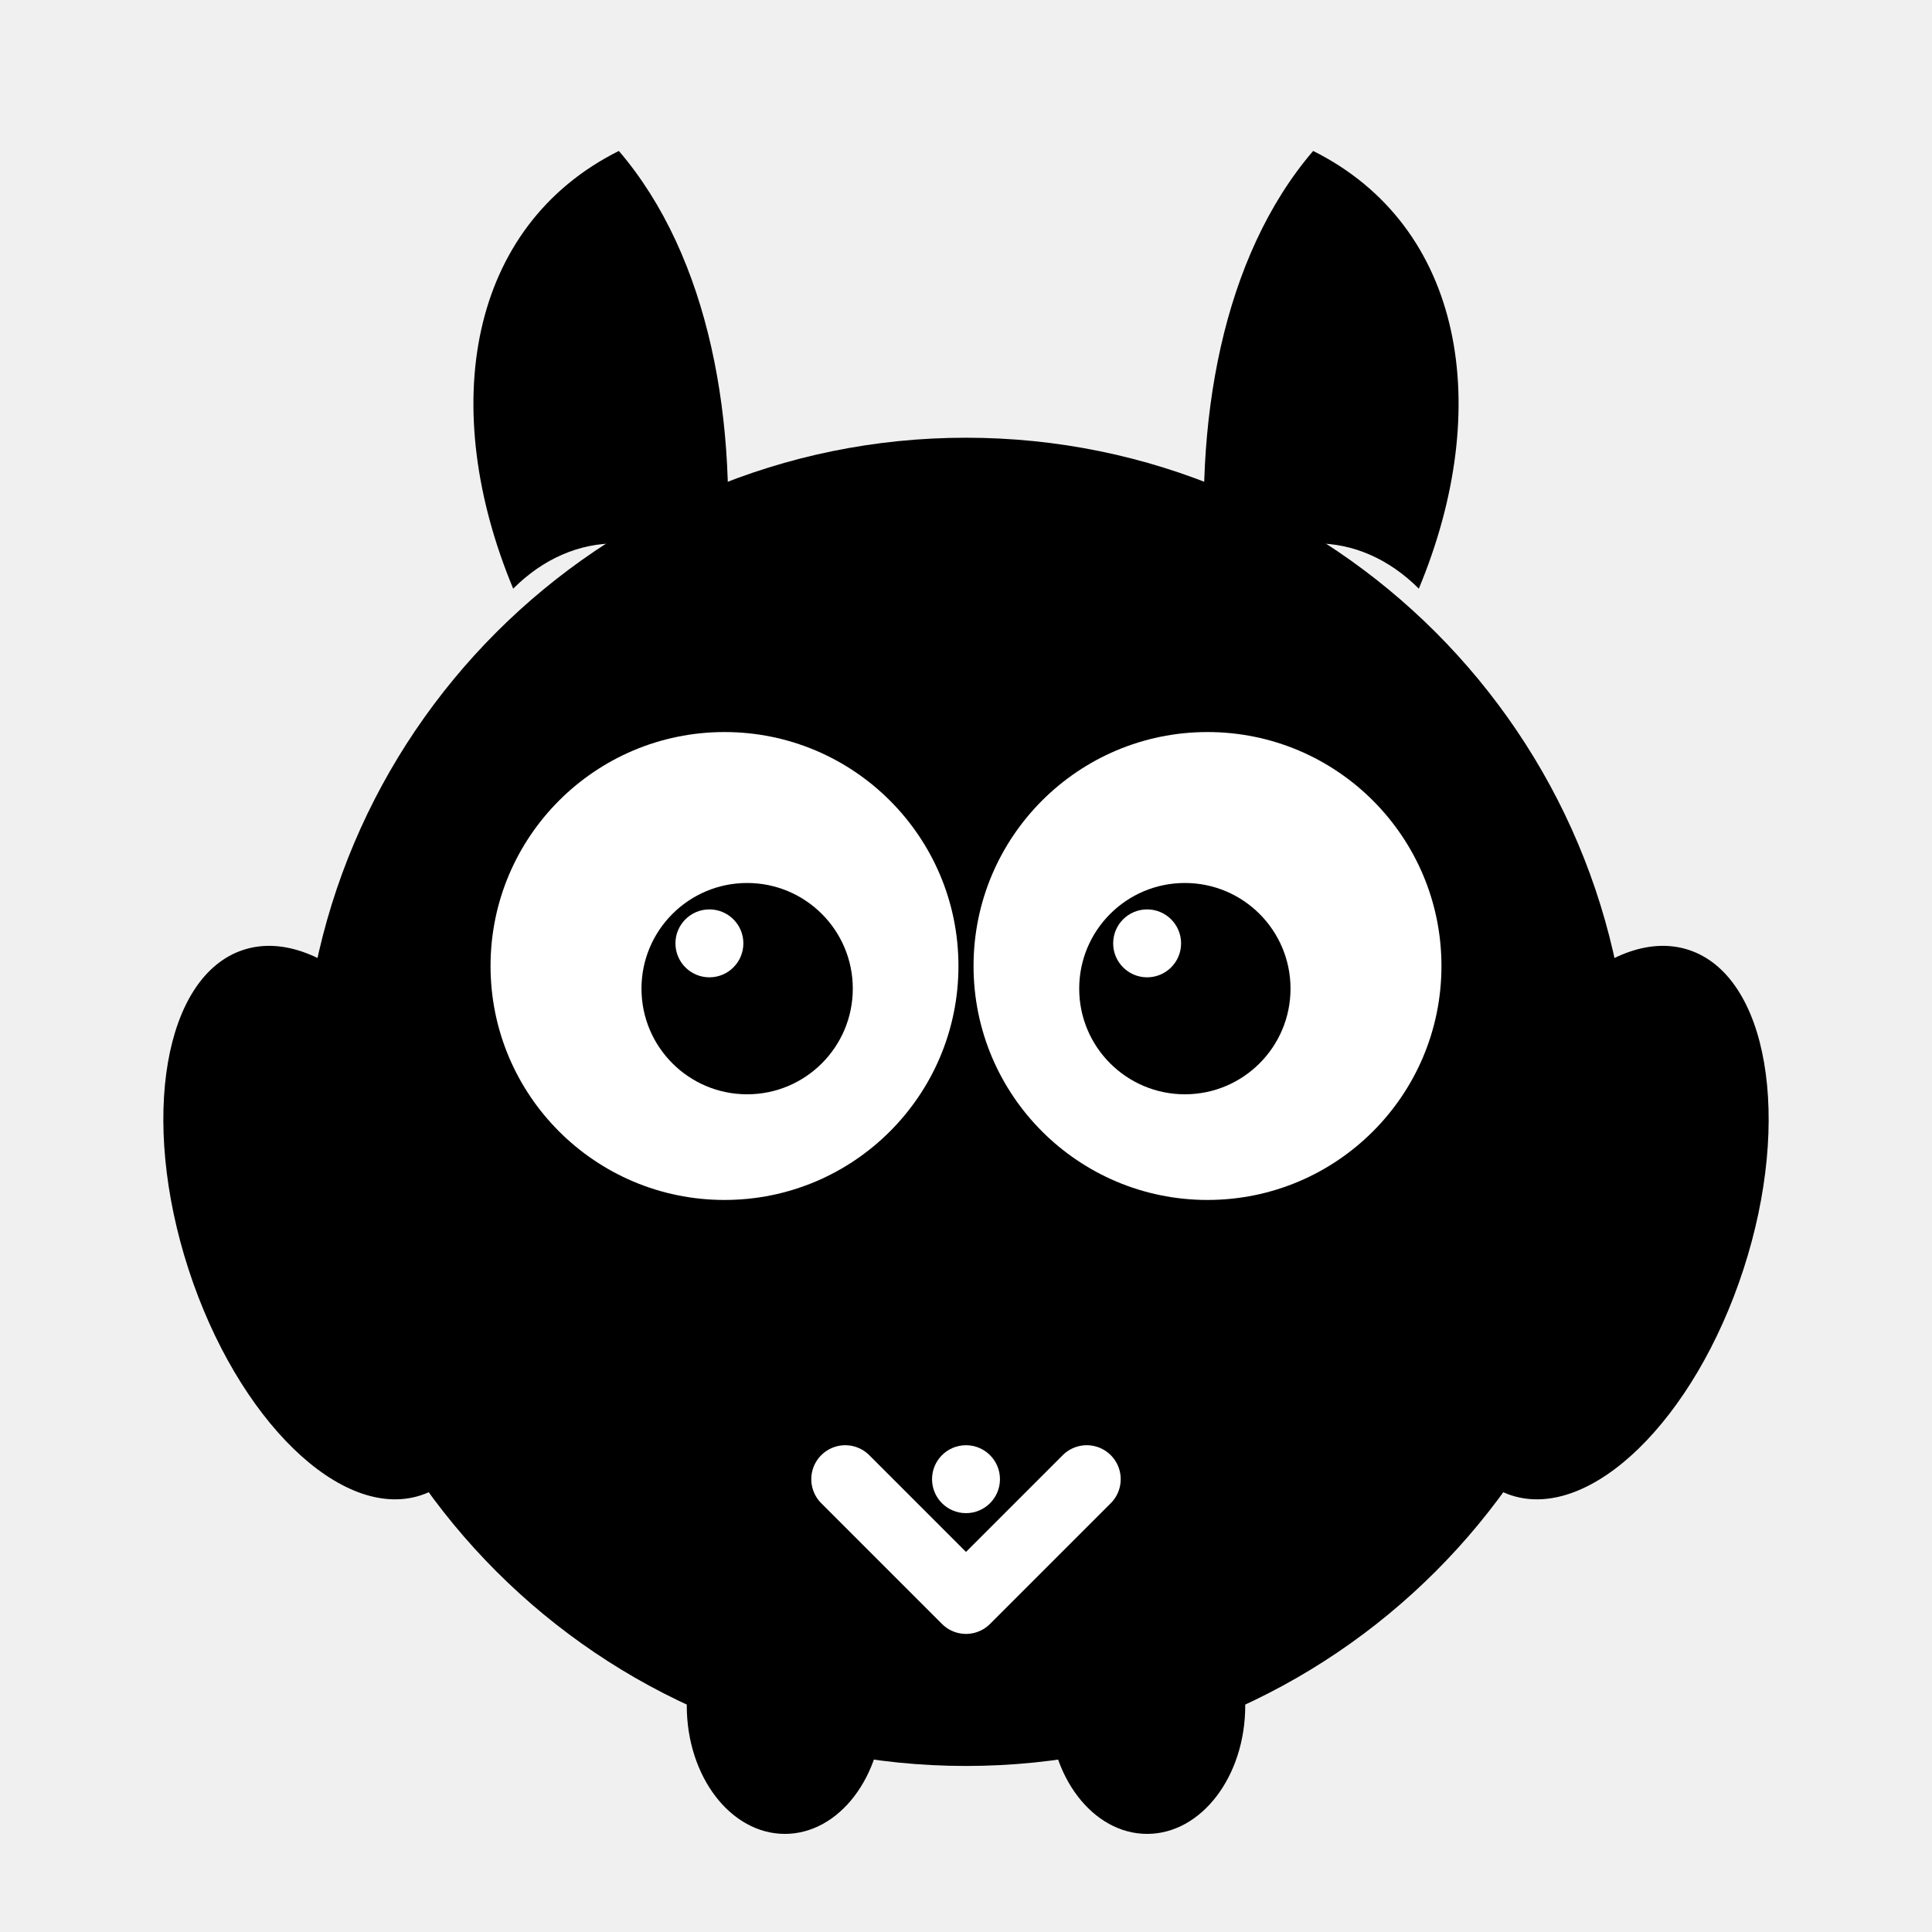
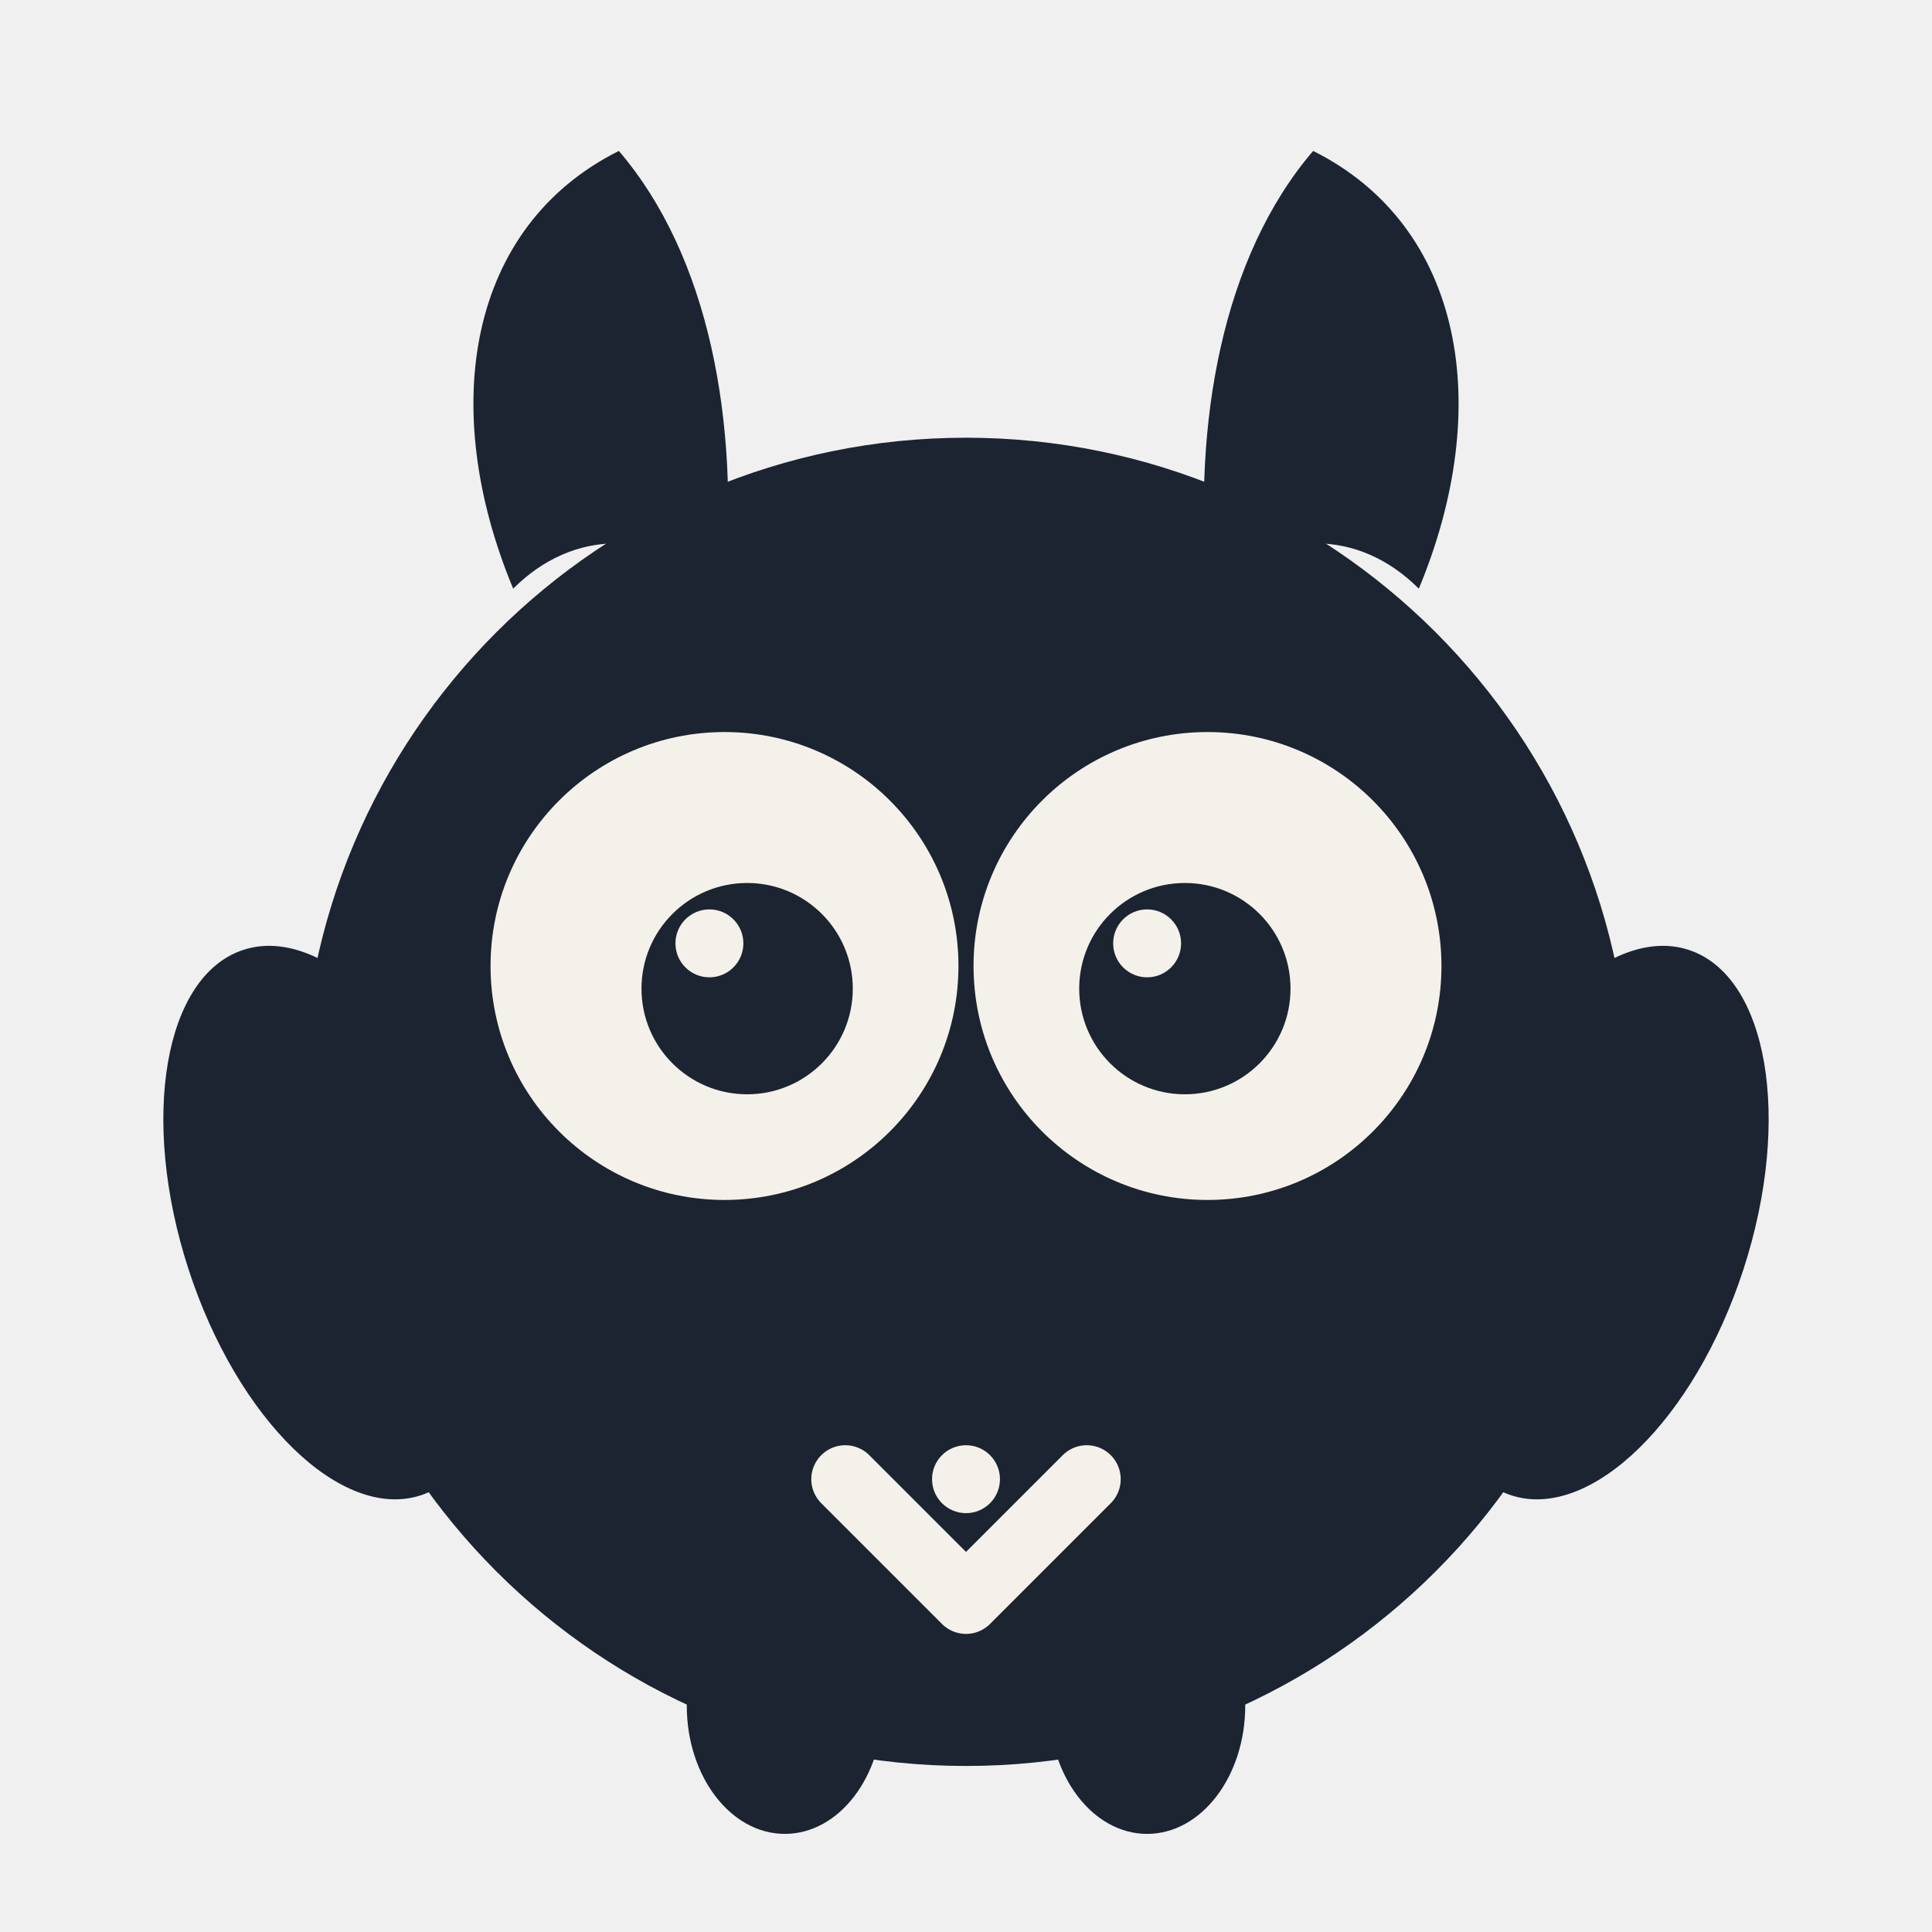
<svg xmlns="http://www.w3.org/2000/svg" viewBox="0 0 256 256">
-   <ellipse cx="44" cy="162" rx="20" ry="38" transform="rotate(-18 44 162)" fill="#000" />
-   <ellipse cx="212" cy="162" rx="20" ry="38" transform="rotate(18 212 162)" fill="#000" />
-   <path d="M68 78 C58 54 62 30 82 20 C94 34 98 56 96 78 C87 70 76 70 68 78 Z" fill="#000" />
-   <path d="M188 78 C198 54 194 30 174 20 C162 34 158 56 160 78 C169 70 180 70 188 78 Z" fill="#000" />
-   <circle cx="128" cy="146" r="88" fill="#000" />
-   <ellipse cx="104" cy="226" rx="13" ry="17" fill="#000" />
-   <ellipse cx="152" cy="226" rx="13" ry="17" fill="#000" />
-   <circle cx="96" cy="128" r="31" fill="#fff" />
-   <circle cx="160" cy="128" r="31" fill="#fff" />
-   <circle cx="99" cy="131" r="14" fill="#000" />
-   <circle cx="157" cy="131" r="14" fill="#000" />
-   <circle cx="94" cy="125" r="4.5" fill="#fff" />
-   <circle cx="152" cy="125" r="4.5" fill="#fff" />
-   <path d="M128 150 L116 170 Q128 180 140 170 Z" fill="#000" />
-   <path d="M112 196 L128 212 L144 196" fill="none" stroke="#fff" stroke-width="9" stroke-linecap="round" stroke-linejoin="round" />
-   <circle cx="128" cy="196" r="4.5" fill="#fff" />
+   <ellipse cx="44" cy="162" rx="20" ry="38" transform="rotate(-18 44 162)" fill="#1b2430" />
+   <ellipse cx="212" cy="162" rx="20" ry="38" transform="rotate(18 212 162)" fill="#1b2430" />
+   <path d="M68 78 C58 54 62 30 82 20 C94 34 98 56 96 78 C87 70 76 70 68 78 Z" fill="#1b2430" />
+   <path d="M188 78 C198 54 194 30 174 20 C162 34 158 56 160 78 C169 70 180 70 188 78 Z" fill="#1b2430" />
+   <circle cx="128" cy="146" r="88" fill="#1b2430" />
+   <ellipse cx="104" cy="226" rx="13" ry="17" fill="#1b2430" />
+   <ellipse cx="152" cy="226" rx="13" ry="17" fill="#1b2430" />
+   <circle cx="96" cy="128" r="31" fill="#f4f1ea" />
+   <circle cx="160" cy="128" r="31" fill="#f4f1ea" />
+   <circle cx="99" cy="131" r="14" fill="#1b2430" />
+   <circle cx="157" cy="131" r="14" fill="#1b2430" />
+   <circle cx="94" cy="125" r="4.5" fill="#f4f1ea" />
+   <circle cx="152" cy="125" r="4.5" fill="#f4f1ea" />
+   <path d="M128 150 L116 170 Q128 180 140 170 Z" fill="#1b2430" />
+   <path d="M112 196 L128 212 L144 196" fill="none" stroke="#f4f1ea" stroke-width="9" stroke-linecap="round" stroke-linejoin="round" />
+   <circle cx="128" cy="196" r="4.5" fill="#f4f1ea" />
</svg>
